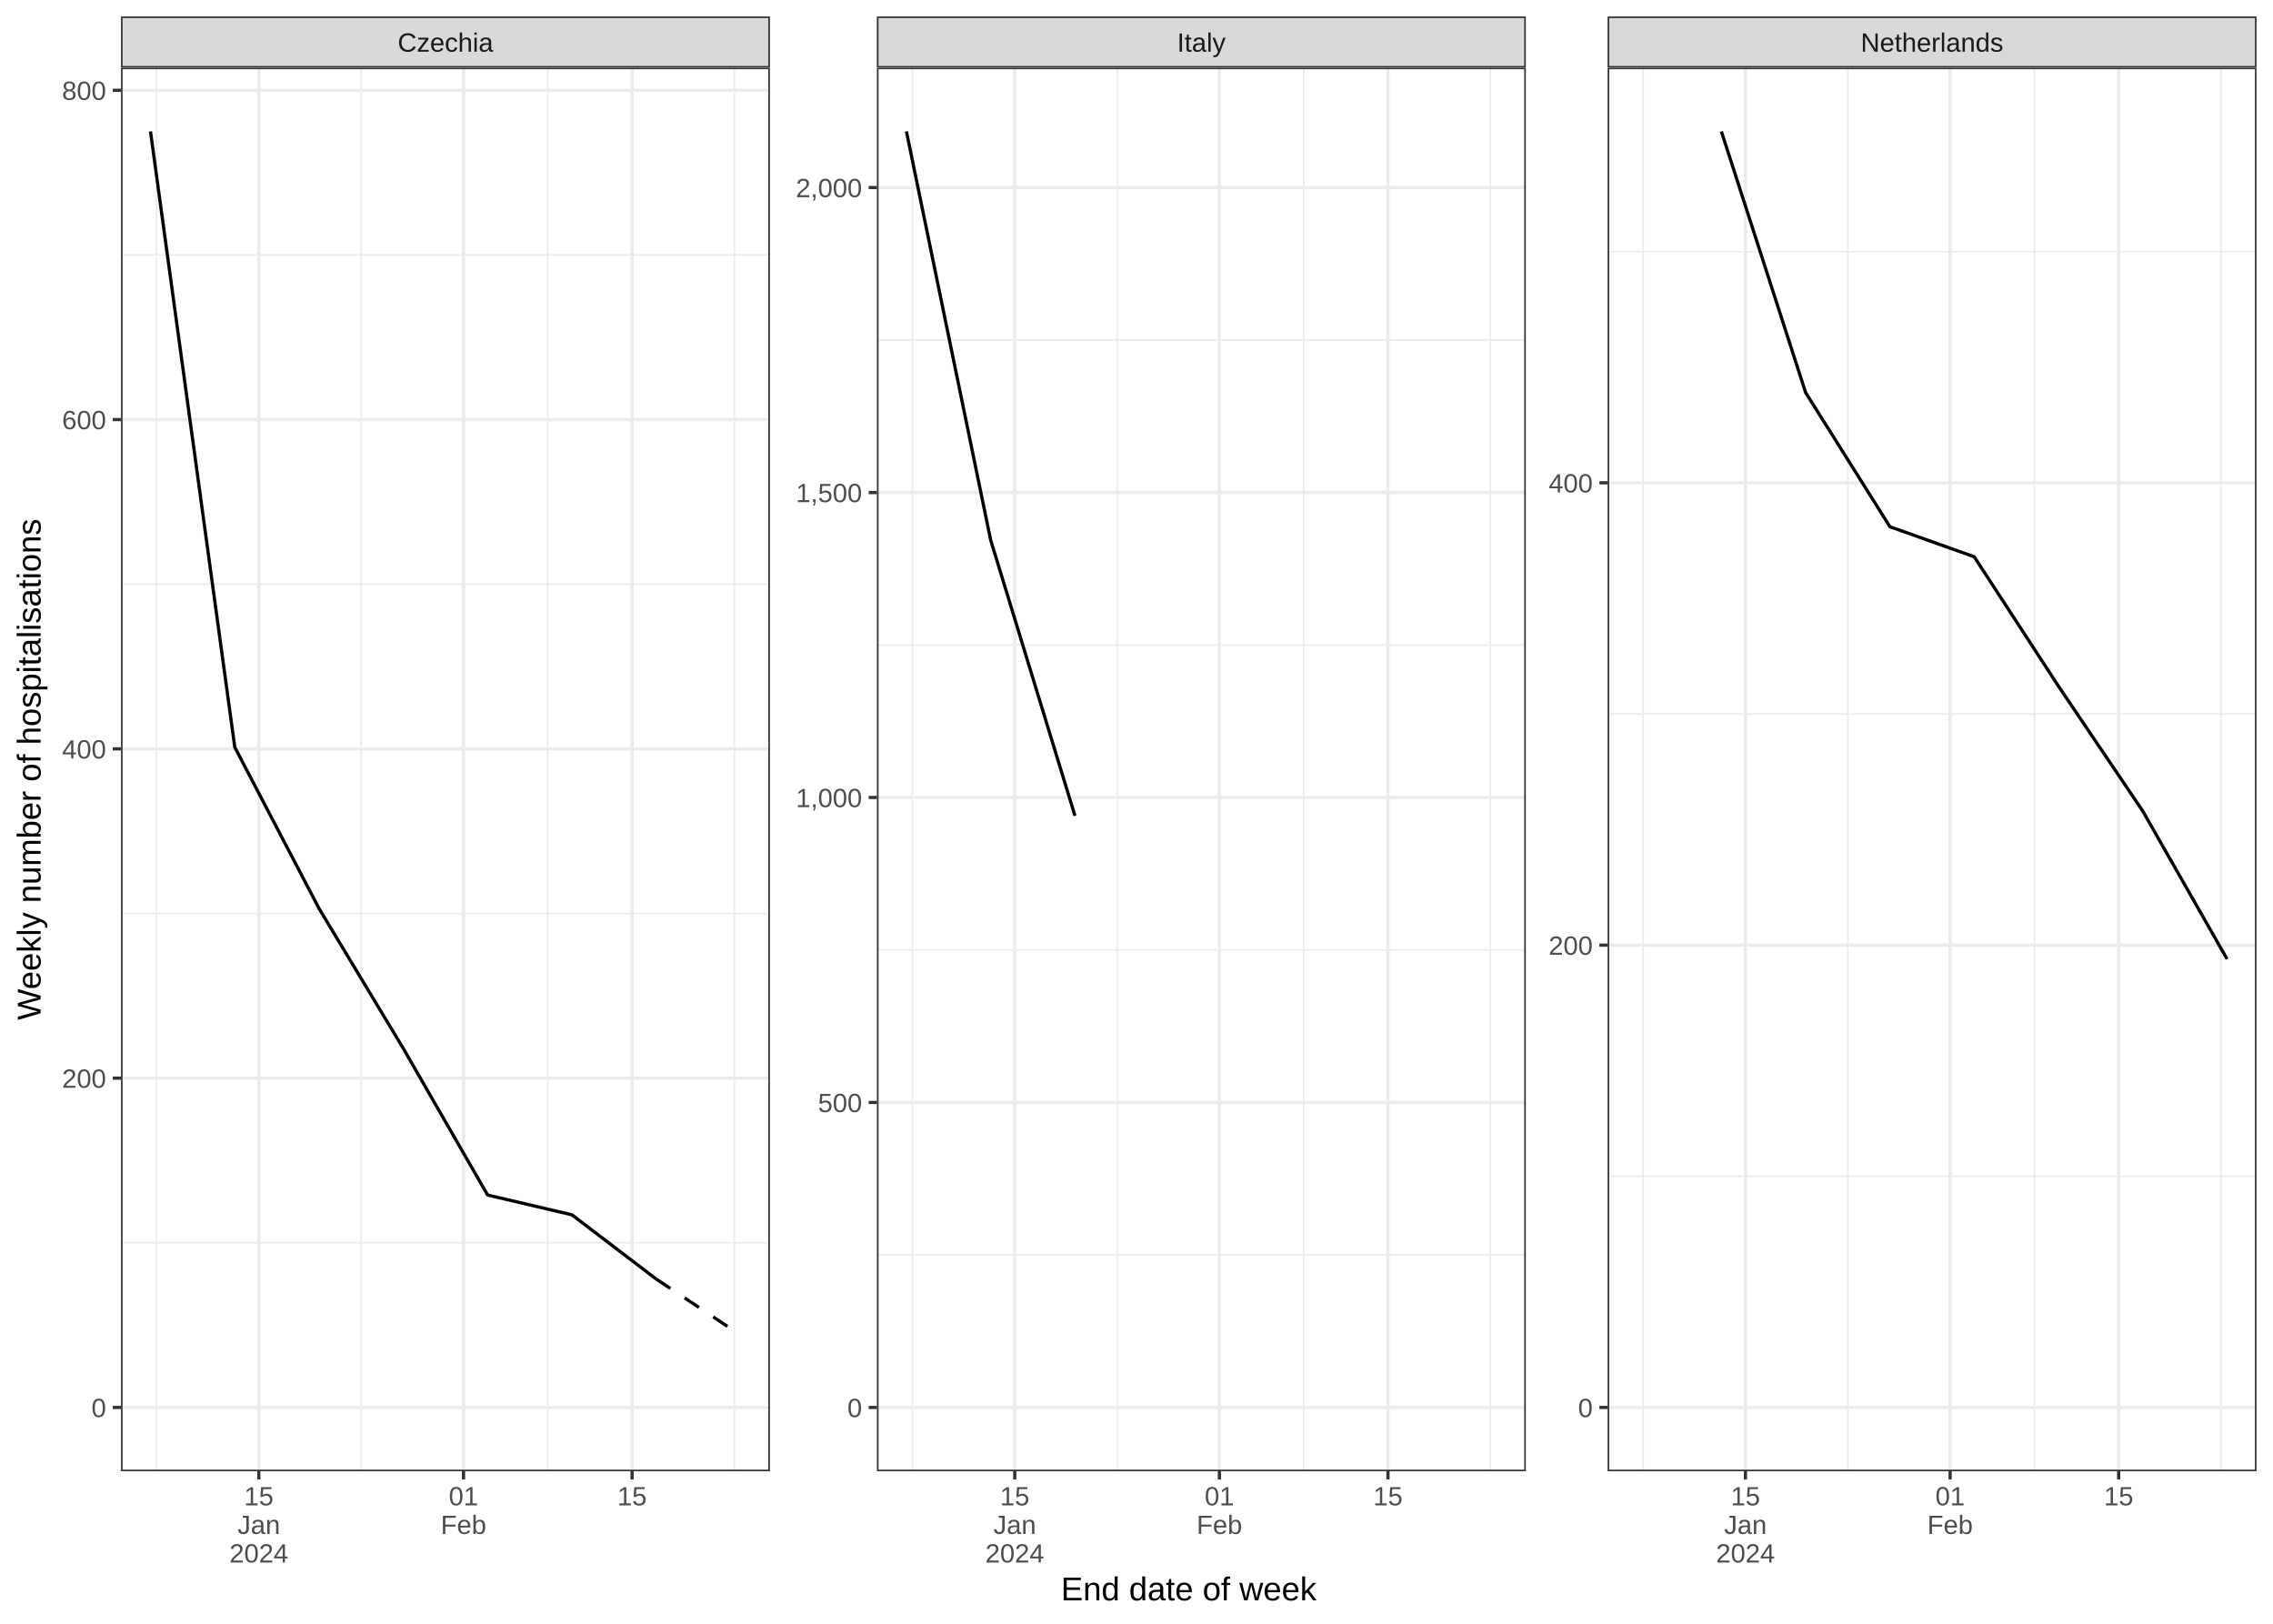
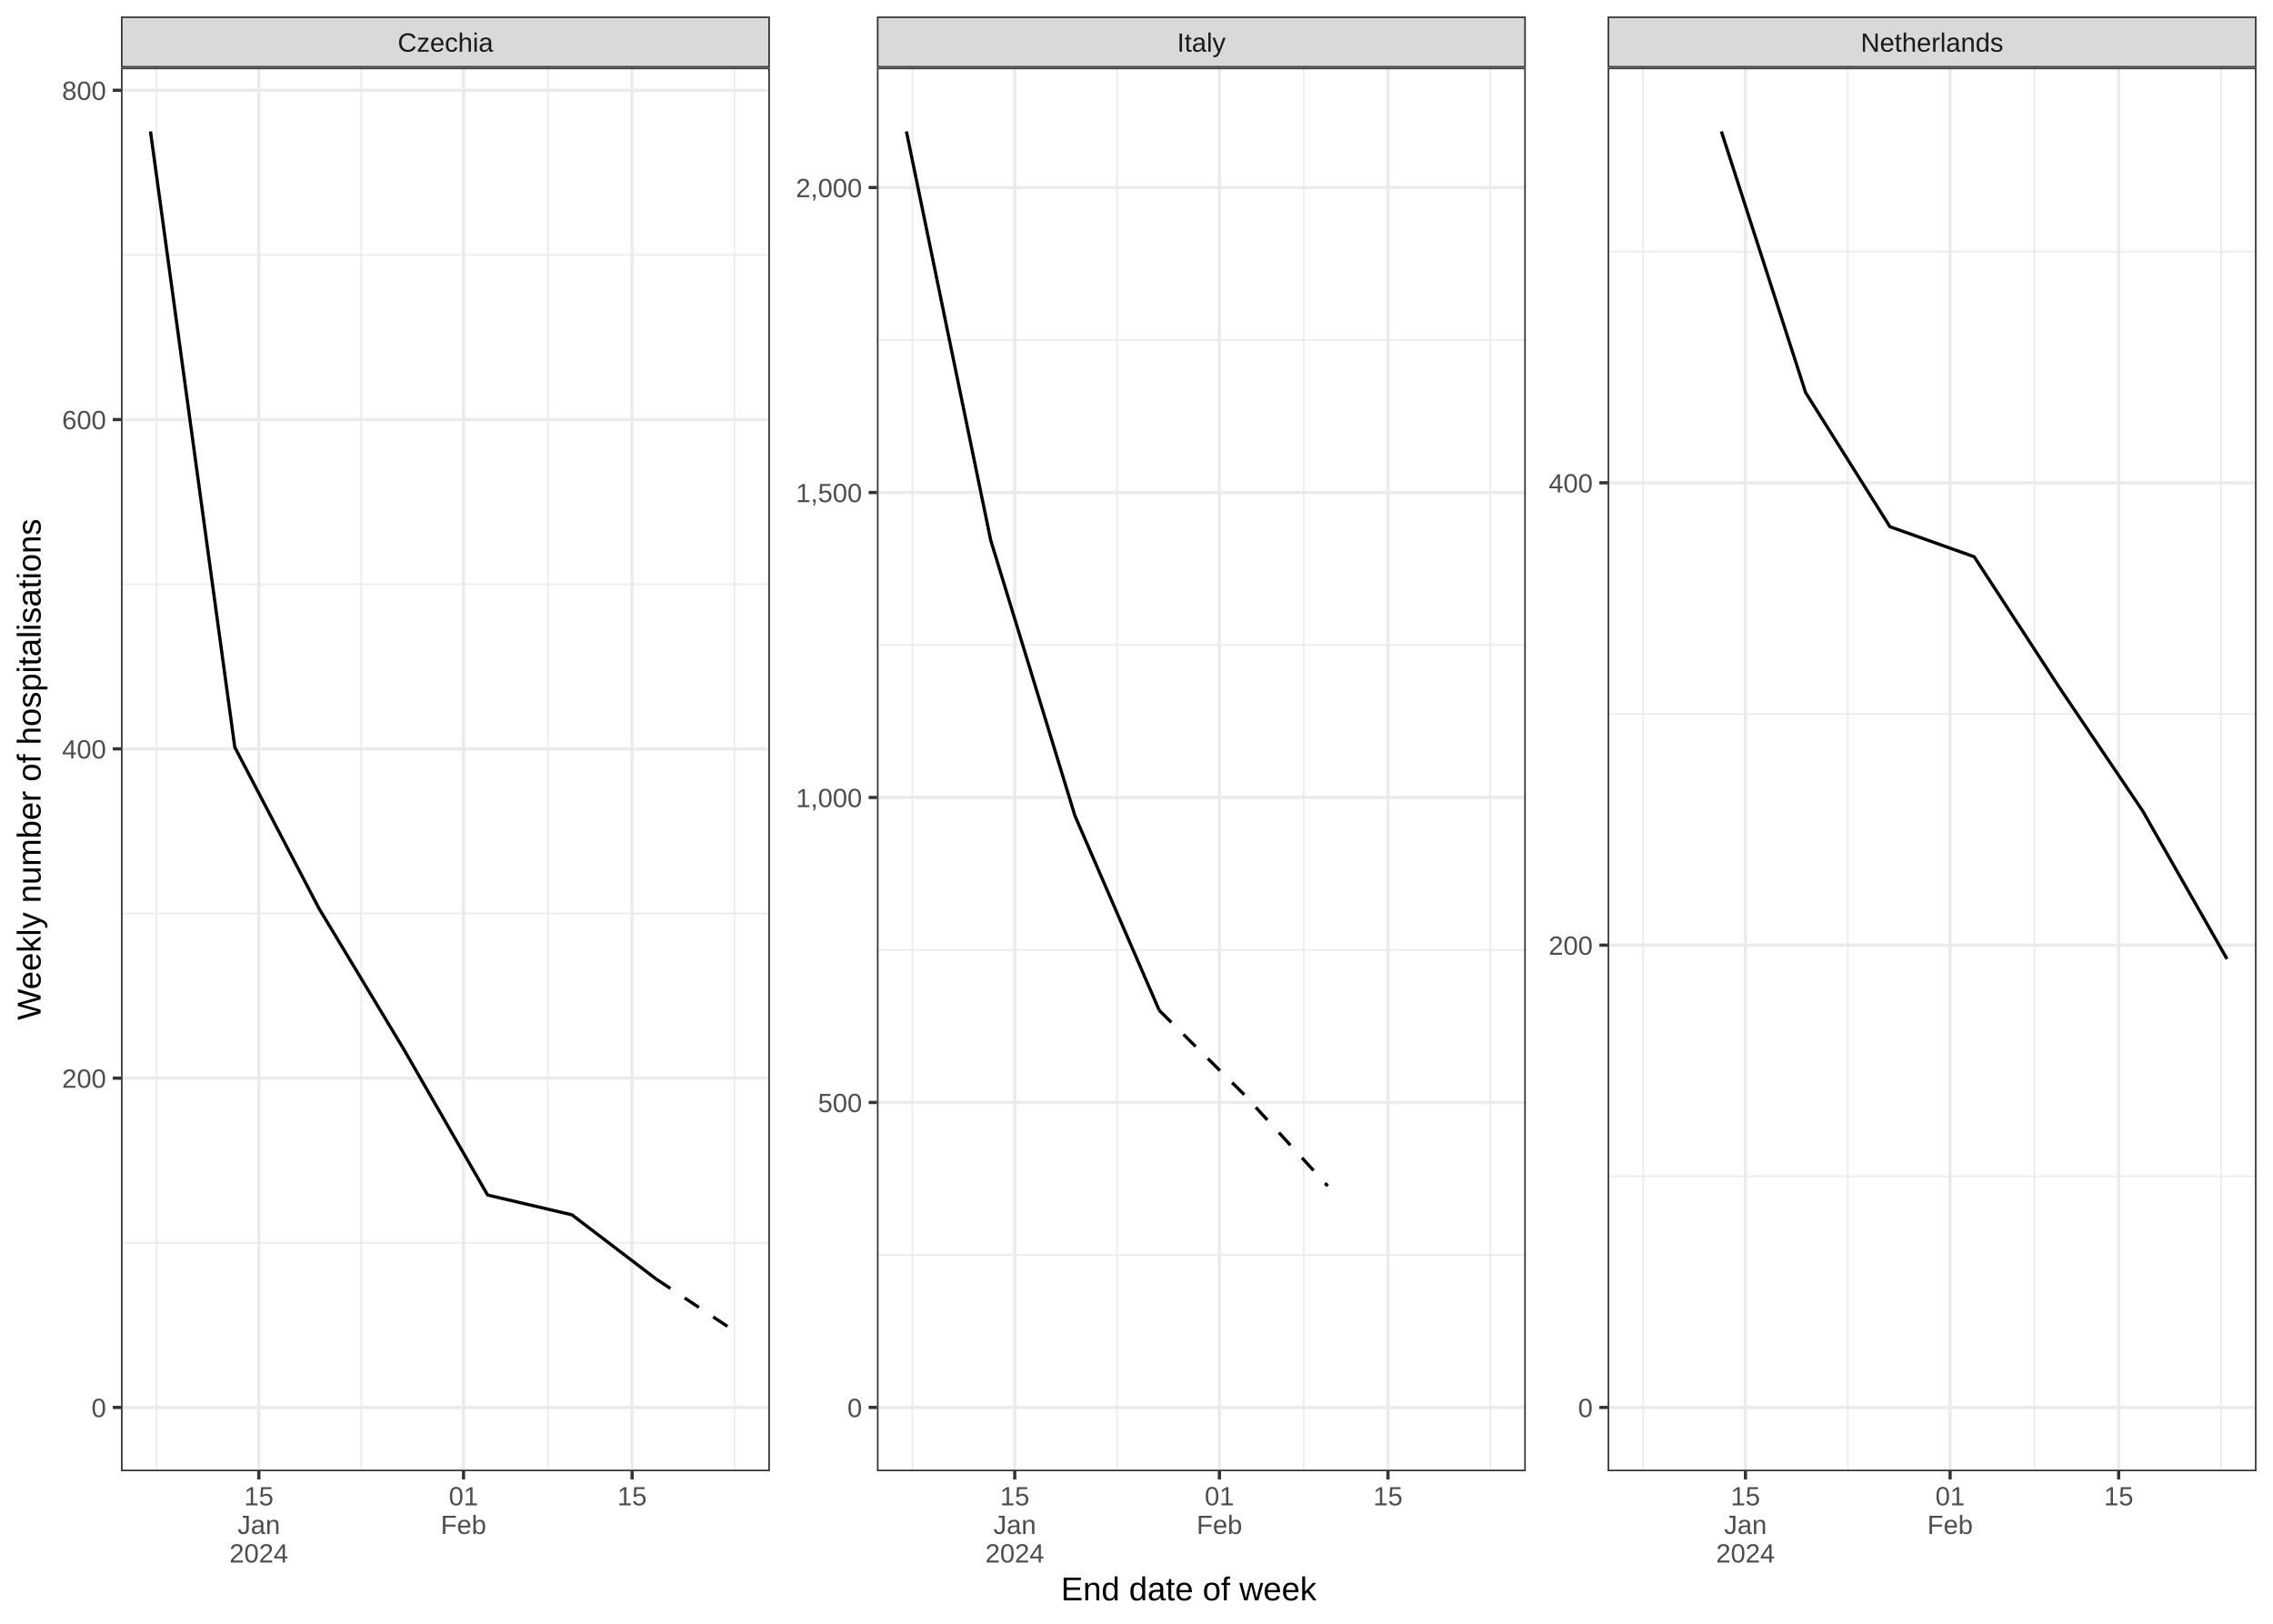
<svg xmlns="http://www.w3.org/2000/svg" class="svglite" width="756.00pt" height="540.00pt" viewBox="0 0 756.00 540.00">
  <defs>
    <style type="text/css">
    .svglite line, .svglite polyline, .svglite polygon, .svglite path, .svglite rect, .svglite circle {
      fill: none;
      stroke: #000000;
      stroke-linecap: round;
      stroke-linejoin: round;
      stroke-miterlimit: 10.00;
    }
    .svglite text {
      white-space: pre;
    }
  </style>
  </defs>
  <rect width="100%" height="100%" style="stroke: none; fill: #FFFFFF;" />
  <defs>
    <clipPath id="cpMC4wMHw3NTYuMDB8MC4wMHw1NDAuMDA=">
      <rect x="0.00" y="0.00" width="756.00" height="540.00" />
    </clipPath>
  </defs>
  <g clip-path="url(#cpMC4wMHw3NTYuMDB8MC4wMHw1NDAuMDA=)">
    <rect x="0.00" y="0.00" width="756.00" height="540.00" style="stroke-width: 1.07; stroke: #FFFFFF; fill: #FFFFFF;" />
  </g>
  <defs>
    <clipPath id="cpNDAuMjR8MjU2LjA4fDIyLjQ5fDQ4OS4yOQ==">
      <rect x="40.24" y="22.49" width="215.83" height="466.80" />
    </clipPath>
  </defs>
  <g clip-path="url(#cpNDAuMjR8MjU2LjA4fDIyLjQ5fDQ4OS4yOQ==)">
    <rect x="40.24" y="22.49" width="215.83" height="466.80" style="stroke-width: 1.07; stroke: none; fill: #FFFFFF;" />
    <polyline points="40.24,413.31 256.08,413.31 " style="stroke-width: 0.53; stroke: #EBEBEB; stroke-linecap: butt;" />
    <polyline points="40.24,303.80 256.08,303.80 " style="stroke-width: 0.53; stroke: #EBEBEB; stroke-linecap: butt;" />
    <polyline points="40.24,194.29 256.08,194.29 " style="stroke-width: 0.53; stroke: #EBEBEB; stroke-linecap: butt;" />
    <polyline points="40.24,84.78 256.08,84.78 " style="stroke-width: 0.53; stroke: #EBEBEB; stroke-linecap: butt;" />
    <polyline points="52.06,489.29 52.06,22.49 " style="stroke-width: 0.53; stroke: #EBEBEB; stroke-linecap: butt;" />
    <polyline points="120.13,489.29 120.13,22.49 " style="stroke-width: 0.53; stroke: #EBEBEB; stroke-linecap: butt;" />
    <polyline points="182.20,489.29 182.20,22.49 " style="stroke-width: 0.53; stroke: #EBEBEB; stroke-linecap: butt;" />
    <polyline points="244.26,489.29 244.26,22.49 " style="stroke-width: 0.53; stroke: #EBEBEB; stroke-linecap: butt;" />
    <polyline points="40.24,468.07 256.08,468.07 " style="stroke-width: 1.07; stroke: #EBEBEB; stroke-linecap: butt;" />
    <polyline points="40.24,358.56 256.08,358.56 " style="stroke-width: 1.07; stroke: #EBEBEB; stroke-linecap: butt;" />
    <polyline points="40.24,249.04 256.08,249.04 " style="stroke-width: 1.07; stroke: #EBEBEB; stroke-linecap: butt;" />
    <polyline points="40.24,139.53 256.08,139.53 " style="stroke-width: 1.07; stroke: #EBEBEB; stroke-linecap: butt;" />
    <polyline points="40.24,30.02 256.08,30.02 " style="stroke-width: 1.07; stroke: #EBEBEB; stroke-linecap: butt;" />
    <polyline points="86.09,489.29 86.09,22.49 " style="stroke-width: 1.07; stroke: #EBEBEB; stroke-linecap: butt;" />
    <polyline points="154.17,489.29 154.17,22.49 " style="stroke-width: 1.07; stroke: #EBEBEB; stroke-linecap: butt;" />
    <polyline points="210.23,489.29 210.23,22.49 " style="stroke-width: 1.07; stroke: #EBEBEB; stroke-linecap: butt;" />
    <polyline points="50.05,43.71 78.09,248.50 106.12,302.16 134.15,348.70 162.18,397.43 190.21,404.00 218.24,425.36 " style="stroke-width: 1.07; stroke-linecap: butt;" />
    <polyline points="218.24,425.36 246.27,443.98 " style="stroke-width: 1.07; stroke-dasharray: 5.69,5.69; stroke-linecap: butt;" />
    <rect x="40.24" y="22.49" width="215.83" height="466.80" style="stroke-width: 1.07; stroke: #333333;" />
  </g>
  <g clip-path="url(#cpMC4wMHw3NTYuMDB8MC4wMHw1NDAuMDA=)">
</g>
  <defs>
    <clipPath id="cpMjkxLjY2fDUwNy40OXwyMi40OXw0ODkuMjk=">
      <rect x="291.66" y="22.49" width="215.83" height="466.80" />
    </clipPath>
  </defs>
  <g clip-path="url(#cpMjkxLjY2fDUwNy40OXwyMi40OXw0ODkuMjk=)">
    <rect x="291.66" y="22.49" width="215.83" height="466.80" style="stroke-width: 1.07; stroke: none; fill: #FFFFFF;" />
    <polyline points="291.66,417.36 507.49,417.36 " style="stroke-width: 0.53; stroke: #EBEBEB; stroke-linecap: butt;" />
    <polyline points="291.66,315.93 507.49,315.93 " style="stroke-width: 0.53; stroke: #EBEBEB; stroke-linecap: butt;" />
    <polyline points="291.66,214.51 507.49,214.51 " style="stroke-width: 0.53; stroke: #EBEBEB; stroke-linecap: butt;" />
    <polyline points="291.66,113.08 507.49,113.08 " style="stroke-width: 0.53; stroke: #EBEBEB; stroke-linecap: butt;" />
    <polyline points="303.47,489.29 303.47,22.49 " style="stroke-width: 0.53; stroke: #EBEBEB; stroke-linecap: butt;" />
    <polyline points="371.55,489.29 371.55,22.49 " style="stroke-width: 0.53; stroke: #EBEBEB; stroke-linecap: butt;" />
    <polyline points="433.61,489.29 433.61,22.49 " style="stroke-width: 0.53; stroke: #EBEBEB; stroke-linecap: butt;" />
    <polyline points="495.68,489.29 495.68,22.49 " style="stroke-width: 0.53; stroke: #EBEBEB; stroke-linecap: butt;" />
    <polyline points="291.66,468.07 507.49,468.07 " style="stroke-width: 1.07; stroke: #EBEBEB; stroke-linecap: butt;" />
    <polyline points="291.66,366.64 507.49,366.64 " style="stroke-width: 1.07; stroke: #EBEBEB; stroke-linecap: butt;" />
    <polyline points="291.66,265.22 507.49,265.22 " style="stroke-width: 1.07; stroke: #EBEBEB; stroke-linecap: butt;" />
    <polyline points="291.66,163.80 507.49,163.80 " style="stroke-width: 1.07; stroke: #EBEBEB; stroke-linecap: butt;" />
    <polyline points="291.66,62.37 507.49,62.37 " style="stroke-width: 1.07; stroke: #EBEBEB; stroke-linecap: butt;" />
    <polyline points="337.51,489.29 337.51,22.49 " style="stroke-width: 1.07; stroke: #EBEBEB; stroke-linecap: butt;" />
    <polyline points="405.58,489.29 405.58,22.49 " style="stroke-width: 1.07; stroke: #EBEBEB; stroke-linecap: butt;" />
    <polyline points="461.64,489.29 461.64,22.49 " style="stroke-width: 1.07; stroke: #EBEBEB; stroke-linecap: butt;" />
-     <polyline points="301.47,43.71 329.50,179.62 357.53,271.31 " style="stroke-width: 1.07; stroke-linecap: butt;" />
+     <polyline points="301.47,43.71 329.50,179.62 357.53,271.31 385.56,336.01 " style="stroke-width: 1.07; stroke-linecap: butt;" />
+     <polyline points="385.56,336.01 413.59,363.80 441.62,394.43 " style="stroke-width: 1.07; stroke-dasharray: 5.69,5.69; stroke-linecap: butt;" />
    <rect x="291.66" y="22.49" width="215.83" height="466.80" style="stroke-width: 1.07; stroke: #333333;" />
  </g>
  <g clip-path="url(#cpMC4wMHw3NTYuMDB8MC4wMHw1NDAuMDA=)">
</g>
  <defs>
    <clipPath id="cpNTM0LjY5fDc1MC41MnwyMi40OXw0ODkuMjk=">
      <rect x="534.69" y="22.49" width="215.83" height="466.80" />
    </clipPath>
  </defs>
  <g clip-path="url(#cpNTM0LjY5fDc1MC41MnwyMi40OXw0ODkuMjk=)">
    <rect x="534.69" y="22.49" width="215.83" height="466.80" style="stroke-width: 1.07; stroke: none; fill: #FFFFFF;" />
    <polyline points="534.69,391.19 750.52,391.19 " style="stroke-width: 0.53; stroke: #EBEBEB; stroke-linecap: butt;" />
    <polyline points="534.69,237.44 750.52,237.44 " style="stroke-width: 0.53; stroke: #EBEBEB; stroke-linecap: butt;" />
    <polyline points="534.69,83.68 750.52,83.68 " style="stroke-width: 0.53; stroke: #EBEBEB; stroke-linecap: butt;" />
    <polyline points="546.50,489.29 546.50,22.49 " style="stroke-width: 0.53; stroke: #EBEBEB; stroke-linecap: butt;" />
    <polyline points="614.57,489.29 614.57,22.49 " style="stroke-width: 0.53; stroke: #EBEBEB; stroke-linecap: butt;" />
    <polyline points="676.64,489.29 676.64,22.49 " style="stroke-width: 0.53; stroke: #EBEBEB; stroke-linecap: butt;" />
    <polyline points="738.71,489.29 738.71,22.49 " style="stroke-width: 0.53; stroke: #EBEBEB; stroke-linecap: butt;" />
    <polyline points="534.69,468.07 750.52,468.07 " style="stroke-width: 1.07; stroke: #EBEBEB; stroke-linecap: butt;" />
    <polyline points="534.69,314.32 750.52,314.32 " style="stroke-width: 1.07; stroke: #EBEBEB; stroke-linecap: butt;" />
    <polyline points="534.69,160.56 750.52,160.56 " style="stroke-width: 1.07; stroke: #EBEBEB; stroke-linecap: butt;" />
    <polyline points="580.54,489.29 580.54,22.49 " style="stroke-width: 1.07; stroke: #EBEBEB; stroke-linecap: butt;" />
    <polyline points="648.61,489.29 648.61,22.49 " style="stroke-width: 1.07; stroke: #EBEBEB; stroke-linecap: butt;" />
    <polyline points="704.67,489.29 704.67,22.49 " style="stroke-width: 1.07; stroke: #EBEBEB; stroke-linecap: butt;" />
    <polyline points="572.53,43.71 600.56,130.58 628.59,175.17 656.62,185.16 684.65,228.21 712.68,269.73 740.71,318.93 " style="stroke-width: 1.07; stroke-linecap: butt;" />
    <rect x="534.69" y="22.49" width="215.83" height="466.80" style="stroke-width: 1.07; stroke: #333333;" />
  </g>
  <g clip-path="url(#cpMC4wMHw3NTYuMDB8MC4wMHw1NDAuMDA=)">
</g>
  <defs>
    <clipPath id="cpNDAuMjR8MjU2LjA4fDUuNDh8MjIuNDk=">
      <rect x="40.24" y="5.48" width="215.83" height="17.01" />
    </clipPath>
  </defs>
  <g clip-path="url(#cpNDAuMjR8MjU2LjA4fDUuNDh8MjIuNDk=)">
    <rect x="40.24" y="5.48" width="215.83" height="17.01" style="stroke-width: 1.07; stroke: #333333; fill: #D9D9D9;" />
    <text x="148.16" y="17.19" text-anchor="middle" style="font-size: 8.80px;fill: #1A1A1A; font-family: &quot;Liberation Sans&quot;;" textLength="34.42px" lengthAdjust="spacingAndGlyphs">Czechia</text>
  </g>
  <g clip-path="url(#cpMC4wMHw3NTYuMDB8MC4wMHw1NDAuMDA=)">
</g>
  <defs>
    <clipPath id="cpMjkxLjY2fDUwNy40OXw1LjQ4fDIyLjQ5">
      <rect x="291.66" y="5.48" width="215.83" height="17.01" />
    </clipPath>
  </defs>
  <g clip-path="url(#cpMjkxLjY2fDUwNy40OXw1LjQ4fDIyLjQ5)">
    <rect x="291.66" y="5.48" width="215.83" height="17.01" style="stroke-width: 1.07; stroke: #333333; fill: #D9D9D9;" />
    <text x="399.58" y="17.19" text-anchor="middle" style="font-size: 8.80px;fill: #1A1A1A; font-family: &quot;Liberation Sans&quot;;" textLength="19.09px" lengthAdjust="spacingAndGlyphs">Italy</text>
  </g>
  <g clip-path="url(#cpMC4wMHw3NTYuMDB8MC4wMHw1NDAuMDA=)">
</g>
  <defs>
    <clipPath id="cpNTM0LjY5fDc1MC41Mnw1LjQ4fDIyLjQ5">
      <rect x="534.69" y="5.48" width="215.83" height="17.01" />
    </clipPath>
  </defs>
  <g clip-path="url(#cpNTM0LjY5fDc1MC41Mnw1LjQ4fDIyLjQ5)">
    <rect x="534.69" y="5.48" width="215.83" height="17.01" style="stroke-width: 1.07; stroke: #333333; fill: #D9D9D9;" />
    <text x="642.60" y="17.19" text-anchor="middle" style="font-size: 8.80px;fill: #1A1A1A; font-family: &quot;Liberation Sans&quot;;" textLength="53.63px" lengthAdjust="spacingAndGlyphs">Netherlands</text>
  </g>
  <g clip-path="url(#cpMC4wMHw3NTYuMDB8MC4wMHw1NDAuMDA=)">
    <polyline points="86.09,492.03 86.09,489.29 " style="stroke-width: 1.07; stroke: #333333; stroke-linecap: butt;" />
    <polyline points="154.17,492.03 154.17,489.29 " style="stroke-width: 1.07; stroke: #333333; stroke-linecap: butt;" />
    <polyline points="210.23,492.03 210.23,489.29 " style="stroke-width: 1.07; stroke: #333333; stroke-linecap: butt;" />
    <text x="86.09" y="500.63" text-anchor="middle" style="font-size: 8.80px;fill: #4D4D4D; font-family: &quot;Liberation Sans&quot;;" textLength="11.19px" lengthAdjust="spacingAndGlyphs">15</text>
    <text x="86.09" y="510.14" text-anchor="middle" style="font-size: 8.80px;fill: #4D4D4D; font-family: &quot;Liberation Sans&quot;;" textLength="13.56px" lengthAdjust="spacingAndGlyphs">Jan</text>
    <text x="86.09" y="519.64" text-anchor="middle" style="font-size: 8.80px;fill: #4D4D4D; font-family: &quot;Liberation Sans&quot;;" textLength="22.38px" lengthAdjust="spacingAndGlyphs">2024</text>
    <text x="154.17" y="500.63" text-anchor="middle" style="font-size: 8.80px;fill: #4D4D4D; font-family: &quot;Liberation Sans&quot;;" textLength="11.19px" lengthAdjust="spacingAndGlyphs">01</text>
    <text x="154.17" y="510.14" text-anchor="middle" style="font-size: 8.80px;fill: #4D4D4D; font-family: &quot;Liberation Sans&quot;;" textLength="15.58px" lengthAdjust="spacingAndGlyphs">Feb</text>
    <text x="210.23" y="500.63" text-anchor="middle" style="font-size: 8.80px;fill: #4D4D4D; font-family: &quot;Liberation Sans&quot;;" textLength="11.19px" lengthAdjust="spacingAndGlyphs">15</text>
    <polyline points="337.51,492.03 337.51,489.29 " style="stroke-width: 1.07; stroke: #333333; stroke-linecap: butt;" />
    <polyline points="405.58,492.03 405.58,489.29 " style="stroke-width: 1.07; stroke: #333333; stroke-linecap: butt;" />
    <polyline points="461.64,492.03 461.64,489.29 " style="stroke-width: 1.07; stroke: #333333; stroke-linecap: butt;" />
    <text x="337.51" y="500.63" text-anchor="middle" style="font-size: 8.80px;fill: #4D4D4D; font-family: &quot;Liberation Sans&quot;;" textLength="11.19px" lengthAdjust="spacingAndGlyphs">15</text>
    <text x="337.51" y="510.14" text-anchor="middle" style="font-size: 8.80px;fill: #4D4D4D; font-family: &quot;Liberation Sans&quot;;" textLength="13.56px" lengthAdjust="spacingAndGlyphs">Jan</text>
    <text x="337.51" y="519.64" text-anchor="middle" style="font-size: 8.80px;fill: #4D4D4D; font-family: &quot;Liberation Sans&quot;;" textLength="22.38px" lengthAdjust="spacingAndGlyphs">2024</text>
    <text x="405.58" y="500.63" text-anchor="middle" style="font-size: 8.80px;fill: #4D4D4D; font-family: &quot;Liberation Sans&quot;;" textLength="11.19px" lengthAdjust="spacingAndGlyphs">01</text>
    <text x="405.58" y="510.14" text-anchor="middle" style="font-size: 8.80px;fill: #4D4D4D; font-family: &quot;Liberation Sans&quot;;" textLength="15.58px" lengthAdjust="spacingAndGlyphs">Feb</text>
    <text x="461.64" y="500.63" text-anchor="middle" style="font-size: 8.80px;fill: #4D4D4D; font-family: &quot;Liberation Sans&quot;;" textLength="11.19px" lengthAdjust="spacingAndGlyphs">15</text>
    <polyline points="580.54,492.03 580.54,489.29 " style="stroke-width: 1.07; stroke: #333333; stroke-linecap: butt;" />
    <polyline points="648.61,492.03 648.61,489.29 " style="stroke-width: 1.07; stroke: #333333; stroke-linecap: butt;" />
    <polyline points="704.67,492.03 704.67,489.29 " style="stroke-width: 1.07; stroke: #333333; stroke-linecap: butt;" />
    <text x="580.54" y="500.63" text-anchor="middle" style="font-size: 8.80px;fill: #4D4D4D; font-family: &quot;Liberation Sans&quot;;" textLength="11.19px" lengthAdjust="spacingAndGlyphs">15</text>
    <text x="580.54" y="510.14" text-anchor="middle" style="font-size: 8.80px;fill: #4D4D4D; font-family: &quot;Liberation Sans&quot;;" textLength="13.56px" lengthAdjust="spacingAndGlyphs">Jan</text>
    <text x="580.54" y="519.64" text-anchor="middle" style="font-size: 8.80px;fill: #4D4D4D; font-family: &quot;Liberation Sans&quot;;" textLength="22.38px" lengthAdjust="spacingAndGlyphs">2024</text>
    <text x="648.61" y="500.63" text-anchor="middle" style="font-size: 8.80px;fill: #4D4D4D; font-family: &quot;Liberation Sans&quot;;" textLength="11.19px" lengthAdjust="spacingAndGlyphs">01</text>
    <text x="648.61" y="510.14" text-anchor="middle" style="font-size: 8.80px;fill: #4D4D4D; font-family: &quot;Liberation Sans&quot;;" textLength="15.58px" lengthAdjust="spacingAndGlyphs">Feb</text>
    <text x="704.67" y="500.63" text-anchor="middle" style="font-size: 8.80px;fill: #4D4D4D; font-family: &quot;Liberation Sans&quot;;" textLength="11.19px" lengthAdjust="spacingAndGlyphs">15</text>
    <text x="529.76" y="471.28" text-anchor="end" style="font-size: 8.80px;fill: #4D4D4D; font-family: &quot;Liberation Sans&quot;;" textLength="5.59px" lengthAdjust="spacingAndGlyphs">0</text>
    <text x="529.76" y="317.52" text-anchor="end" style="font-size: 8.80px;fill: #4D4D4D; font-family: &quot;Liberation Sans&quot;;" textLength="16.78px" lengthAdjust="spacingAndGlyphs">200</text>
    <text x="529.76" y="163.77" text-anchor="end" style="font-size: 8.80px;fill: #4D4D4D; font-family: &quot;Liberation Sans&quot;;" textLength="16.78px" lengthAdjust="spacingAndGlyphs">400</text>
    <polyline points="531.95,468.07 534.69,468.07 " style="stroke-width: 1.07; stroke: #333333; stroke-linecap: butt;" />
    <polyline points="531.95,314.32 534.69,314.32 " style="stroke-width: 1.07; stroke: #333333; stroke-linecap: butt;" />
    <polyline points="531.95,160.56 534.69,160.56 " style="stroke-width: 1.07; stroke: #333333; stroke-linecap: butt;" />
    <text x="286.73" y="471.28" text-anchor="end" style="font-size: 8.80px;fill: #4D4D4D; font-family: &quot;Liberation Sans&quot;;" textLength="5.59px" lengthAdjust="spacingAndGlyphs">0</text>
    <text x="286.73" y="369.85" text-anchor="end" style="font-size: 8.80px;fill: #4D4D4D; font-family: &quot;Liberation Sans&quot;;" textLength="16.78px" lengthAdjust="spacingAndGlyphs">500</text>
    <text x="286.73" y="268.43" text-anchor="end" style="font-size: 8.80px;fill: #4D4D4D; font-family: &quot;Liberation Sans&quot;;" textLength="25.17px" lengthAdjust="spacingAndGlyphs">1,000</text>
    <text x="286.73" y="167.00" text-anchor="end" style="font-size: 8.80px;fill: #4D4D4D; font-family: &quot;Liberation Sans&quot;;" textLength="25.17px" lengthAdjust="spacingAndGlyphs">1,500</text>
    <text x="286.73" y="65.58" text-anchor="end" style="font-size: 8.80px;fill: #4D4D4D; font-family: &quot;Liberation Sans&quot;;" textLength="25.17px" lengthAdjust="spacingAndGlyphs">2,000</text>
    <polyline points="288.92,468.07 291.66,468.07 " style="stroke-width: 1.07; stroke: #333333; stroke-linecap: butt;" />
    <polyline points="288.92,366.64 291.66,366.64 " style="stroke-width: 1.07; stroke: #333333; stroke-linecap: butt;" />
    <polyline points="288.92,265.22 291.66,265.22 " style="stroke-width: 1.07; stroke: #333333; stroke-linecap: butt;" />
    <polyline points="288.92,163.80 291.66,163.80 " style="stroke-width: 1.07; stroke: #333333; stroke-linecap: butt;" />
    <polyline points="288.92,62.37 291.66,62.37 " style="stroke-width: 1.07; stroke: #333333; stroke-linecap: butt;" />
    <text x="35.31" y="471.28" text-anchor="end" style="font-size: 8.80px;fill: #4D4D4D; font-family: &quot;Liberation Sans&quot;;" textLength="5.59px" lengthAdjust="spacingAndGlyphs">0</text>
    <text x="35.31" y="361.76" text-anchor="end" style="font-size: 8.80px;fill: #4D4D4D; font-family: &quot;Liberation Sans&quot;;" textLength="16.78px" lengthAdjust="spacingAndGlyphs">200</text>
    <text x="35.31" y="252.25" text-anchor="end" style="font-size: 8.80px;fill: #4D4D4D; font-family: &quot;Liberation Sans&quot;;" textLength="16.78px" lengthAdjust="spacingAndGlyphs">400</text>
    <text x="35.31" y="142.74" text-anchor="end" style="font-size: 8.80px;fill: #4D4D4D; font-family: &quot;Liberation Sans&quot;;" textLength="16.78px" lengthAdjust="spacingAndGlyphs">600</text>
    <text x="35.31" y="33.23" text-anchor="end" style="font-size: 8.80px;fill: #4D4D4D; font-family: &quot;Liberation Sans&quot;;" textLength="16.78px" lengthAdjust="spacingAndGlyphs">800</text>
    <polyline points="37.50,468.07 40.24,468.07 " style="stroke-width: 1.07; stroke: #333333; stroke-linecap: butt;" />
    <polyline points="37.50,358.56 40.24,358.56 " style="stroke-width: 1.07; stroke: #333333; stroke-linecap: butt;" />
    <polyline points="37.50,249.04 40.24,249.04 " style="stroke-width: 1.07; stroke: #333333; stroke-linecap: butt;" />
    <polyline points="37.50,139.53 40.24,139.53 " style="stroke-width: 1.07; stroke: #333333; stroke-linecap: butt;" />
    <polyline points="37.50,30.02 40.24,30.02 " style="stroke-width: 1.07; stroke: #333333; stroke-linecap: butt;" />
    <text x="395.38" y="532.23" text-anchor="middle" style="font-size: 11.00px; font-family: &quot;Liberation Sans&quot;;" textLength="95.72px" lengthAdjust="spacingAndGlyphs">End date of week</text>
    <text transform="translate(13.50,255.89) rotate(-90)" text-anchor="middle" style="font-size: 11.00px; font-family: &quot;Liberation Sans&quot;;" textLength="189.66px" lengthAdjust="spacingAndGlyphs">Weekly number of hospitalisations</text>
  </g>
</svg>
